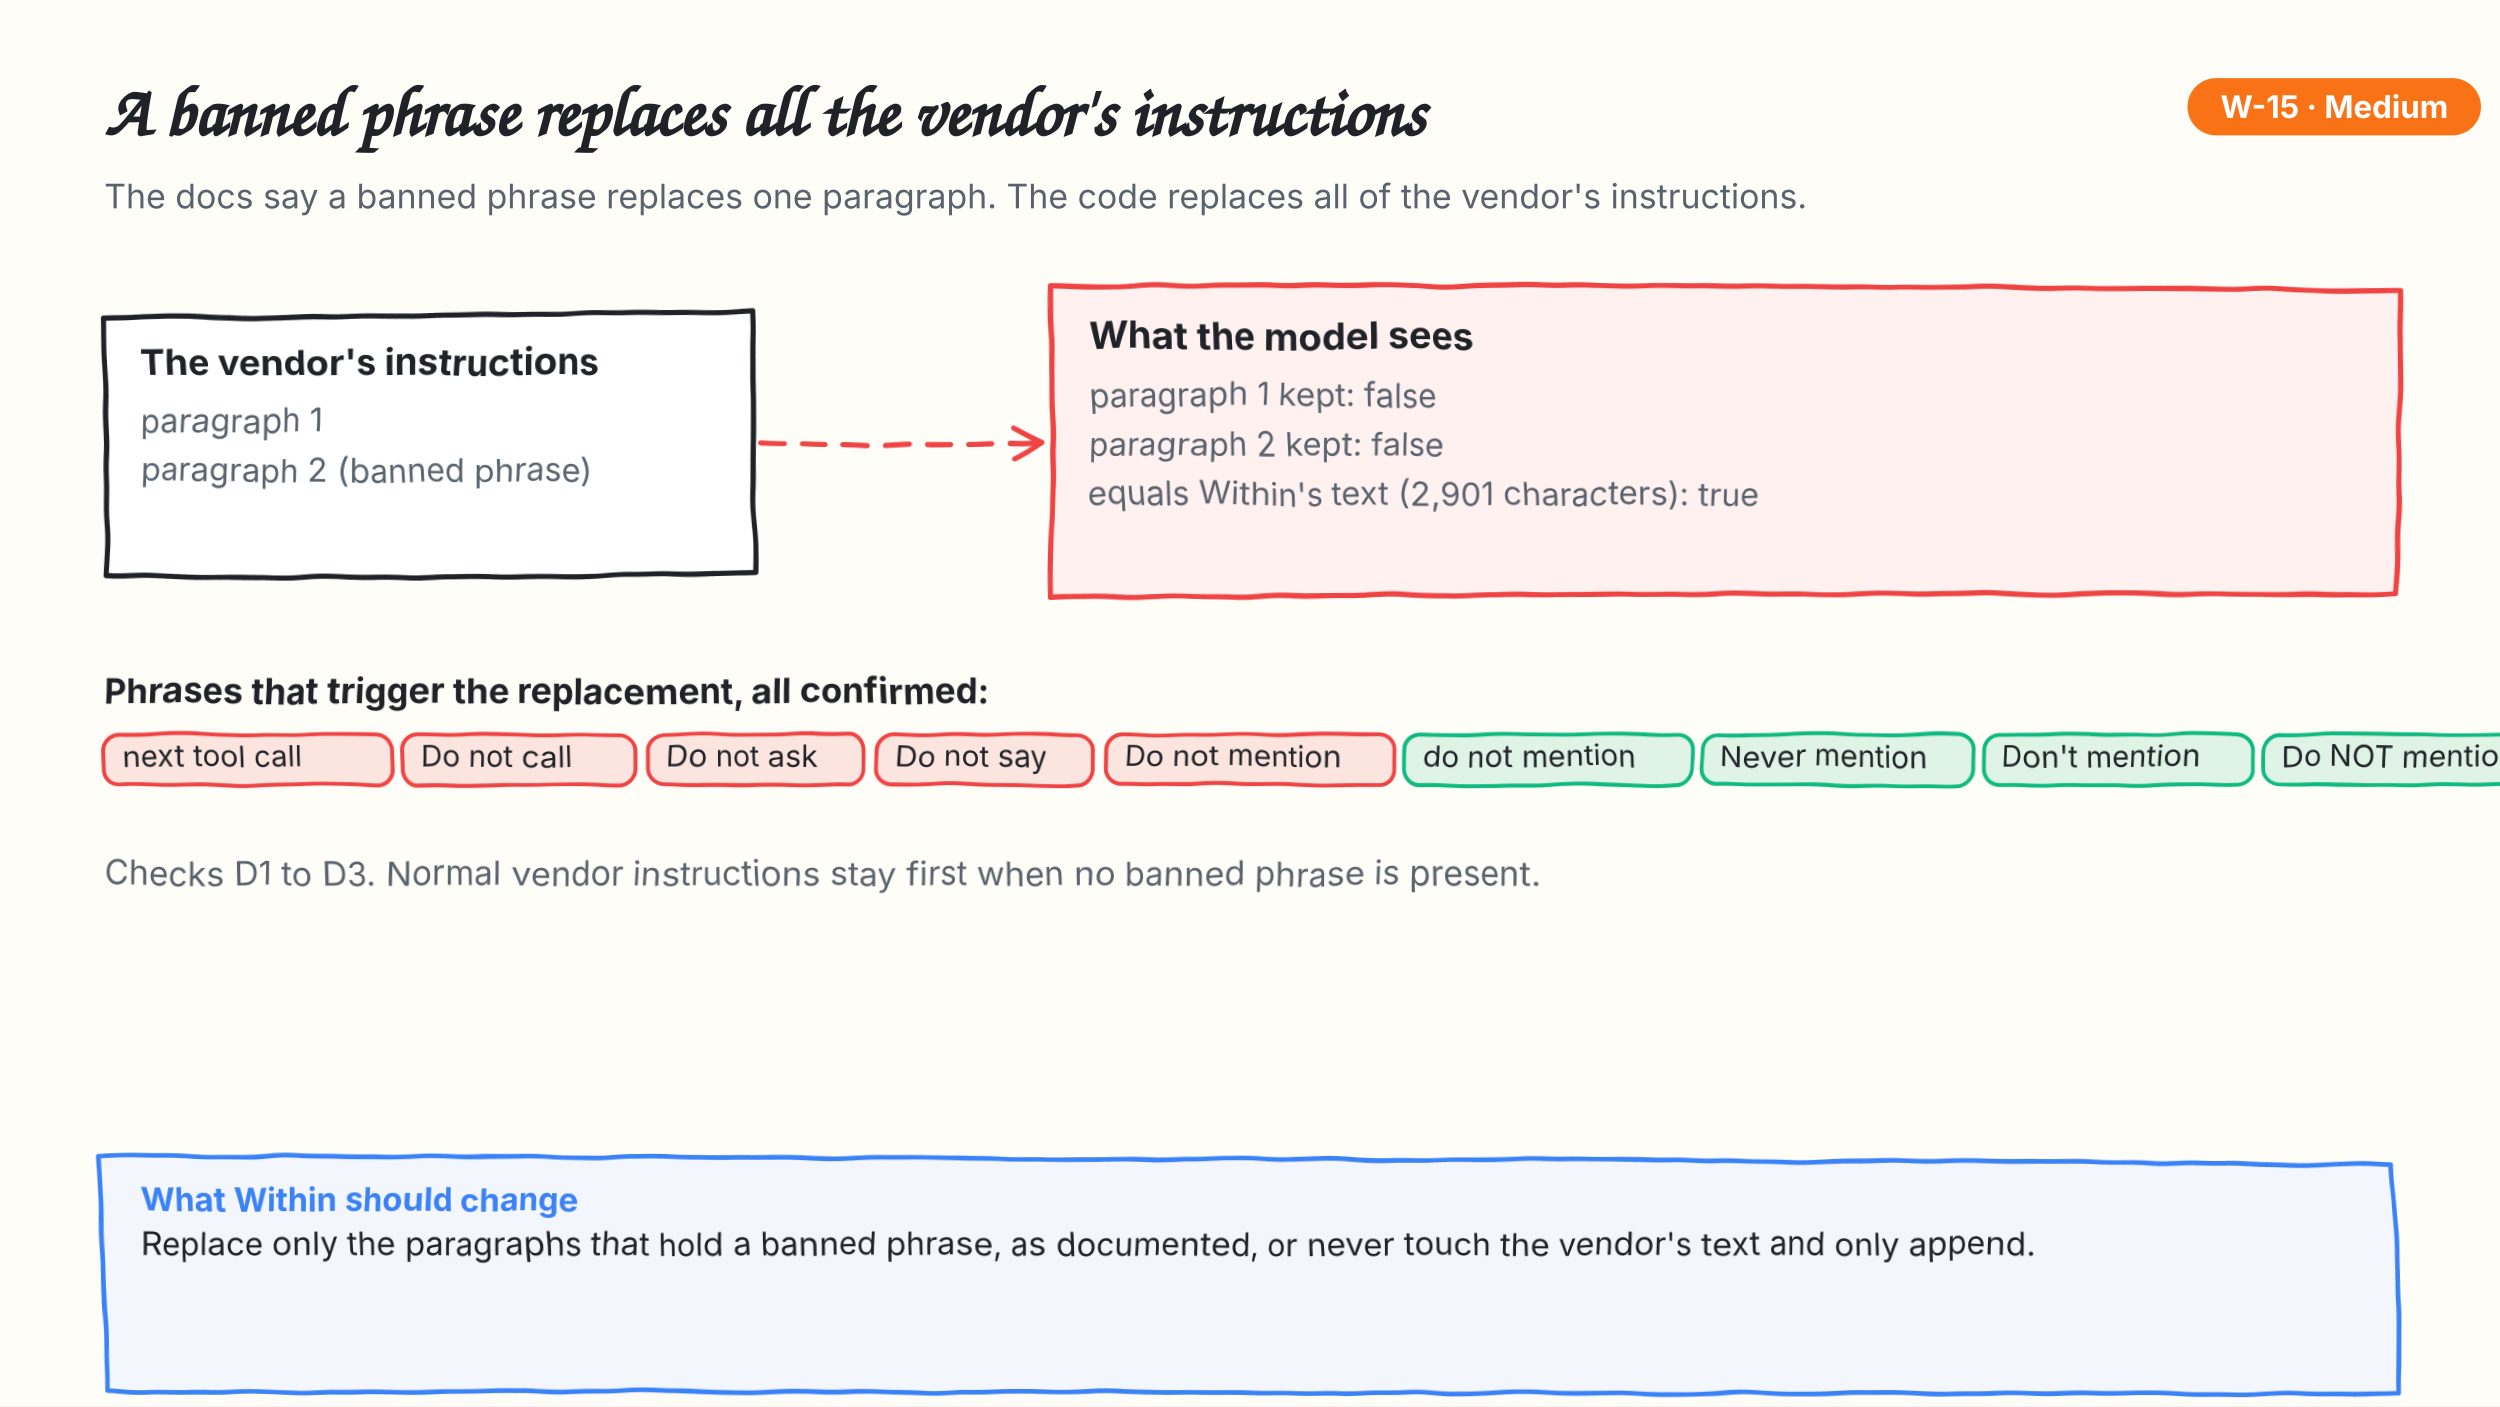
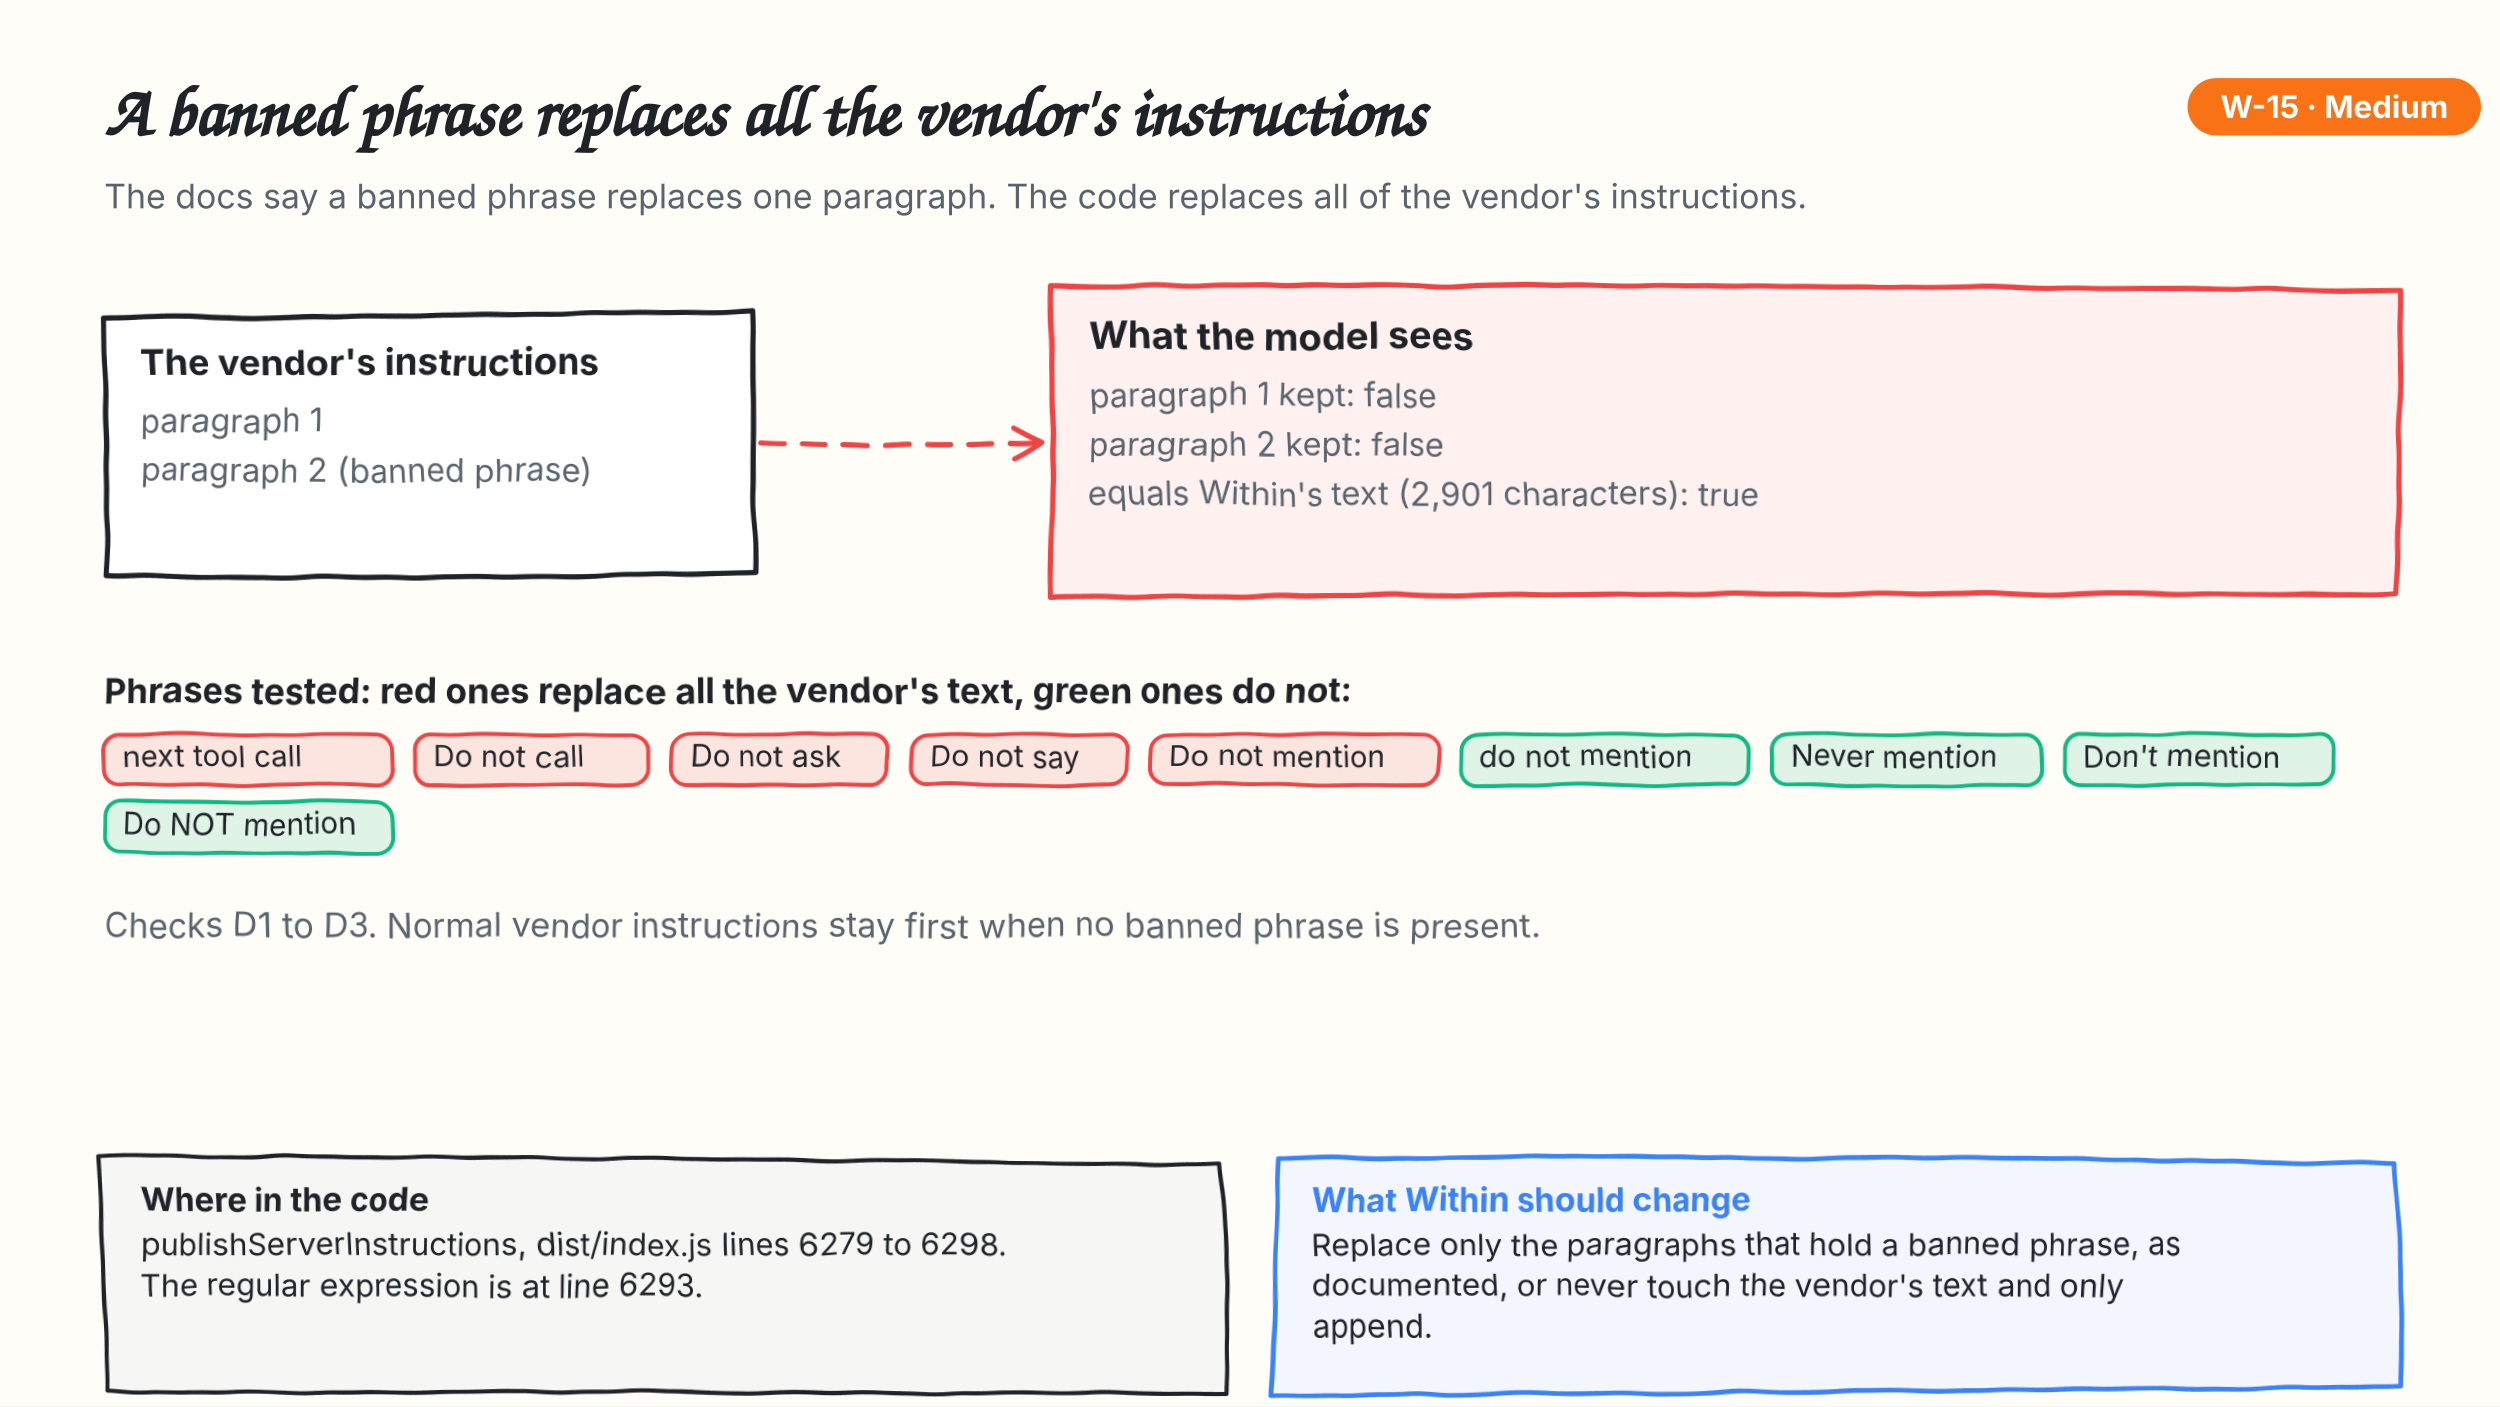
<svg xmlns="http://www.w3.org/2000/svg" viewBox="0 0 960 540" role="img" aria-label="Both vendor paragraphs were gone; the result equals Within's 2,901-character text">
  <defs>
    <filter id="wob" x="-5%" y="-5%" width="110%" height="110%">
      <feTurbulence type="fractalNoise" baseFrequency="0.035" numOctaves="2" seed="3" result="n" />
      <feDisplacementMap in="SourceGraphic" in2="n" scale="2.2" xChannelSelector="R" yChannelSelector="G" />
    </filter>
    <style>
.flow{stroke-dasharray:9 7;animation:dash 1.1s linear infinite}
.slow{stroke-dasharray:9 7;animation:dash 2.4s linear infinite}
@keyframes dash{to{stroke-dashoffset:-32}}
.pulse{transform-box:fill-box;transform-origin:center;animation:pulse 1.7s ease-in-out infinite}
@keyframes pulse{0%,100%{transform:scale(1);opacity:1}50%{transform:scale(1.08);opacity:.6}}
.grow{transform-box:fill-box;transform-origin:50% 100%;animation:grow 1.3s cubic-bezier(.2,.8,.2,1) both}
@keyframes grow{from{transform:scaleY(.02)}to{transform:scaleY(1)}}
.growx{transform-box:fill-box;transform-origin:0 50%;animation:growx 1.6s cubic-bezier(.2,.8,.2,1) both}
@keyframes growx{from{transform:scaleX(.02)}to{transform:scaleX(1)}}
.bob{animation:bob 2.2s ease-in-out infinite}
@keyframes bob{0%,100%{transform:translateY(0)}50%{transform:translateY(-4px)}}
.blink{animation:blink 1.4s steps(2,start) infinite}
@keyframes blink{50%{opacity:.15}}
@media (prefers-reduced-motion:reduce){*{animation:none!important}}</style>
  </defs>
  <rect width="960" height="540" fill="#fffdf7" />
  <g filter="url(#wob)">
    <path d="M39.8 121.9 Q165.4 121.7 288.9 119.5 Q288.9 170.2 290.1 219.9 Q164.7 222.6 40.9 221.1 Q40.8 172.7 39.8 121.9" fill="#fff" stroke="#1f2328" stroke-width="2" stroke-linecap="round" stroke-linejoin="round" />
    <text x="54" y="144" font-family="system-ui,-apple-system,'Segoe UI',sans-serif" font-size="14" fill="#1f2328" font-weight="700">
      <tspan x="54" dy="0">The vendor's instructions</tspan>
    </text>
    <text x="54" y="166" font-family="system-ui,-apple-system,'Segoe UI',sans-serif" font-size="12.5" fill="#59636e">
      <tspan x="54" dy="0">paragraph 1</tspan>
    </text>
    <text x="54" y="185" font-family="system-ui,-apple-system,'Segoe UI',sans-serif" font-size="12.5" fill="#59636e">
      <tspan x="54" dy="0">paragraph 2 (banned phrase)</tspan>
    </text>
    <path d="M292 170 Q343.7 171.8 400 170" fill="none" stroke="#ef4444" stroke-width="2" stroke-linecap="round" class="flow" />
    <path d="M389.7 176.1 L400 170 L389.3 164.6" fill="none" stroke="#ef4444" stroke-width="2" stroke-linecap="round" stroke-linejoin="round" />
    <path d="M403.0 110.0 Q664.0 108.7 921.9 111.7 Q922.0 170.7 919.8 228.3 Q662.7 227.4 403.4 229.4 Q405.2 168.1 403.0 110.0" fill="#fff1f0" stroke="#ef4444" stroke-width="2" stroke-linecap="round" stroke-linejoin="round" class="pulse" />
    <text x="418" y="134" font-family="system-ui,-apple-system,'Segoe UI',sans-serif" font-size="14.5" fill="#1f2328" font-weight="700">
      <tspan x="418" dy="0">What the model sees</tspan>
    </text>
    <text x="418" y="156" font-family="system-ui,-apple-system,'Segoe UI',sans-serif" font-size="12.5" fill="#59636e">
      <tspan x="418" dy="0">paragraph 1 kept: false</tspan>
    </text>
    <text x="418" y="175" font-family="system-ui,-apple-system,'Segoe UI',sans-serif" font-size="12.5" fill="#59636e">
      <tspan x="418" dy="0">paragraph 2 kept: false</tspan>
    </text>
    <text x="418" y="194" font-family="system-ui,-apple-system,'Segoe UI',sans-serif" font-size="12.5" fill="#59636e">
      <tspan x="418" dy="0">equals Within's text (2,901 characters): true</tspan>
    </text>
    <text x="40" y="270" font-family="system-ui,-apple-system,'Segoe UI',sans-serif" font-size="13.5" fill="#1f2328" font-weight="700">
-       <tspan x="40" dy="0">Phrases that trigger the replacement, all confirmed:</tspan>
+       <tspan x="40" dy="0">Phrases tested: red ones replace all the vendor's text, green ones do not:</tspan>
    </text>
    <rect x="40" y="282" width="110.6" height="19.5" rx="6" fill="#ef444422" stroke="#ef4444" stroke-width="1.5" />
    <text x="47" y="294.5" font-family="system-ui,-apple-system,'Segoe UI',sans-serif" font-size="11.5" fill="#1f2328">next tool call</text>
-     <rect x="154.4" y="282" width="89.9" height="19.5" rx="6" fill="#ef444422" stroke="#ef4444" stroke-width="1.5" />
-     <text x="161.4" y="294.5" font-family="system-ui,-apple-system,'Segoe UI',sans-serif" font-size="11.5" fill="#1f2328">Do not call</text>
-     <rect x="249" y="282" width="83.0" height="19.5" rx="6" fill="#ef444422" stroke="#ef4444" stroke-width="1.5" />
-     <text x="256" y="294.5" font-family="system-ui,-apple-system,'Segoe UI',sans-serif" font-size="11.5" fill="#1f2328">Do not ask</text>
-     <rect x="337" y="282" width="83.0" height="19.5" rx="6" fill="#ef444422" stroke="#ef4444" stroke-width="1.5" />
-     <text x="344" y="294.5" font-family="system-ui,-apple-system,'Segoe UI',sans-serif" font-size="11.5" fill="#1f2328">Do not say</text>
-     <rect x="425" y="282" width="110.6" height="19.5" rx="6" fill="#ef444422" stroke="#ef4444" stroke-width="1.5" />
-     <text x="432" y="294.5" font-family="system-ui,-apple-system,'Segoe UI',sans-serif" font-size="11.5" fill="#1f2328">Do not mention</text>
-     <rect x="539.4" y="282" width="110.6" height="19.5" rx="6" fill="#10b98122" stroke="#10b981" stroke-width="1.5" />
-     <text x="546.4" y="294.5" font-family="system-ui,-apple-system,'Segoe UI',sans-serif" font-size="11.5" fill="#1f2328">do not mention</text>
-     <rect x="653.8" y="282" width="103.7" height="19.5" rx="6" fill="#10b98122" stroke="#10b981" stroke-width="1.5" />
-     <text x="660.8" y="294.5" font-family="system-ui,-apple-system,'Segoe UI',sans-serif" font-size="11.5" fill="#1f2328">Never mention</text>
-     <rect x="761.6" y="282" width="103.7" height="19.5" rx="6" fill="#10b98122" stroke="#10b981" stroke-width="1.5" />
-     <text x="768.6" y="294.5" font-family="system-ui,-apple-system,'Segoe UI',sans-serif" font-size="11.5" fill="#1f2328">Don't mention</text>
-     <rect x="869.4" y="282" width="110.6" height="19.5" rx="6" fill="#10b98122" stroke="#10b981" stroke-width="1.5" />
-     <text x="876.4" y="294.5" font-family="system-ui,-apple-system,'Segoe UI',sans-serif" font-size="11.5" fill="#1f2328">Do NOT mention</text>
-     <text x="40" y="340" font-family="system-ui,-apple-system,'Segoe UI',sans-serif" font-size="13" fill="#59636e">
+     <rect x="159.2" y="282" width="89.9" height="19.5" rx="6" fill="#ef444422" stroke="#ef4444" stroke-width="1.5" />
+     <text x="166.2" y="294.5" font-family="system-ui,-apple-system,'Segoe UI',sans-serif" font-size="11.5" fill="#1f2328">Do not call</text>
+     <rect x="258" y="282" width="83.0" height="19.5" rx="6" fill="#ef444422" stroke="#ef4444" stroke-width="1.5" />
+     <text x="265" y="294.5" font-family="system-ui,-apple-system,'Segoe UI',sans-serif" font-size="11.5" fill="#1f2328">Do not ask</text>
+     <rect x="350" y="282" width="83.0" height="19.5" rx="6" fill="#ef444422" stroke="#ef4444" stroke-width="1.5" />
+     <text x="357" y="294.5" font-family="system-ui,-apple-system,'Segoe UI',sans-serif" font-size="11.5" fill="#1f2328">Do not say</text>
+     <rect x="442" y="282" width="110.6" height="19.5" rx="6" fill="#ef444422" stroke="#ef4444" stroke-width="1.5" />
+     <text x="449" y="294.5" font-family="system-ui,-apple-system,'Segoe UI',sans-serif" font-size="11.5" fill="#1f2328">Do not mention</text>
+     <rect x="561.2" y="282" width="110.6" height="19.5" rx="6" fill="#10b98122" stroke="#10b981" stroke-width="1.5" />
+     <text x="568.2" y="294.5" font-family="system-ui,-apple-system,'Segoe UI',sans-serif" font-size="11.5" fill="#1f2328">do not mention</text>
+     <rect x="680.4" y="282" width="103.7" height="19.5" rx="6" fill="#10b98122" stroke="#10b981" stroke-width="1.5" />
+     <text x="687.4" y="294.5" font-family="system-ui,-apple-system,'Segoe UI',sans-serif" font-size="11.5" fill="#1f2328">Never mention</text>
+     <rect x="792.8" y="282" width="103.7" height="19.5" rx="6" fill="#10b98122" stroke="#10b981" stroke-width="1.5" />
+     <text x="799.8" y="294.5" font-family="system-ui,-apple-system,'Segoe UI',sans-serif" font-size="11.5" fill="#1f2328">Don't mention</text>
+     <rect x="40" y="308" width="110.6" height="19.5" rx="6" fill="#10b98122" stroke="#10b981" stroke-width="1.5" />
+     <text x="47" y="320.5" font-family="system-ui,-apple-system,'Segoe UI',sans-serif" font-size="11.5" fill="#1f2328">Do NOT mention</text>
+     <text x="40" y="360" font-family="system-ui,-apple-system,'Segoe UI',sans-serif" font-size="13" fill="#59636e">
      <tspan x="40" dy="0">Checks D1 to D3. Normal vendor instructions stay first when no banned phrase is present.</tspan>
    </text>
  </g>
  <text x="40" y="52" font-family="'Bradley Hand','Segoe Print','Marker Felt','Comic Sans MS',cursive" font-size="27" fill="#1f2328" font-weight="700">
    <tspan x="40" dy="0">A banned phrase replaces all the vendor's instructions</tspan>
  </text>
  <rect x="840" y="30" width="112.7" height="22" rx="11" fill="#f97316" />
  <text x="896.4" y="45.32" text-anchor="middle" font-family="system-ui,-apple-system,'Segoe UI',sans-serif" font-size="12" font-weight="700" fill="#fff">W-15 · Medium</text>
  <text x="40" y="80" font-family="system-ui,-apple-system,'Segoe UI',sans-serif" font-size="13" fill="#59636e">
    <tspan x="40" dy="0">The docs say a banned phrase replaces one paragraph. The code replaces all of the vendor's instructions.</tspan>
  </text>
  <g filter="url(#wob)">
-     <path d="M38.0 444.1 Q477.7 444.5 918.2 447.1 Q922.0 492.1 920.9 535.3 Q480.2 534.7 41.2 534.3 Q39.7 488.6 38.0 444.1" fill="#f3f7fd" stroke="#3b82f6" stroke-width="1.8" stroke-linecap="round" stroke-linejoin="round" />
-     <text x="54" y="465" font-family="system-ui,-apple-system,'Segoe UI',sans-serif" font-size="12.5" fill="#3b82f6" font-weight="700">
-       <tspan x="54" dy="0">What Within should change</tspan>
+     <path d="M38.0 444.1 Q252.7 444.5 468.2 447.1 Q472.0 492.1 470.9 535.3 Q255.2 534.7 41.2 534.3 Q39.7 488.6 38.0 444.1" fill="#f6f6f4" stroke="#1f2328" stroke-width="1.6" stroke-linecap="round" stroke-linejoin="round" />
+     <text x="54" y="465" font-family="system-ui,-apple-system,'Segoe UI',sans-serif" font-size="12.5" fill="#1f2328" font-weight="700">
+       <tspan x="54" dy="0">Where in the code</tspan>
    </text>
-     <text x="54" y="482" font-family="system-ui,-apple-system,'Segoe UI',sans-serif" font-size="12.5" fill="#1f2328">
-       <tspan x="54" dy="0">Replace only the paragraphs that hold a banned phrase, as documented, or never touch the vendor's text and only append.</tspan>
+     <text x="54" y="482" font-family="system-ui,-apple-system,'Segoe UI',sans-serif" font-size="12" fill="#1f2328">
+       <tspan x="54" dy="0">publishServerInstructions, dist/index.js lines 6279 to 6298.</tspan>
+       <tspan x="54" dy="15.84">The regular expression is at line 6293.</tspan>
+     </text>
+     <path d="M491.1 444.7 Q704.3 443.7 919.5 446.7 Q923.0 487.5 921.8 532.5 Q704.9 534.5 488.1 535.8 Q490.0 492.2 491.1 444.7" fill="#f3f7fd" stroke="#3b82f6" stroke-width="1.8" stroke-linecap="round" stroke-linejoin="round" />
+     <text x="504" y="465" font-family="system-ui,-apple-system,'Segoe UI',sans-serif" font-size="12.5" fill="#3b82f6" font-weight="700">
+       <tspan x="504" dy="0">What Within should change</tspan>
+     </text>
+     <text x="504" y="482" font-family="system-ui,-apple-system,'Segoe UI',sans-serif" font-size="12" fill="#1f2328">
+       <tspan x="504" dy="0">Replace only the paragraphs that hold a banned phrase, as</tspan>
+       <tspan x="504" dy="15.84">documented, or never touch the vendor's text and only</tspan>
+       <tspan x="504" dy="15.84">append.</tspan>
    </text>
  </g>
</svg>
